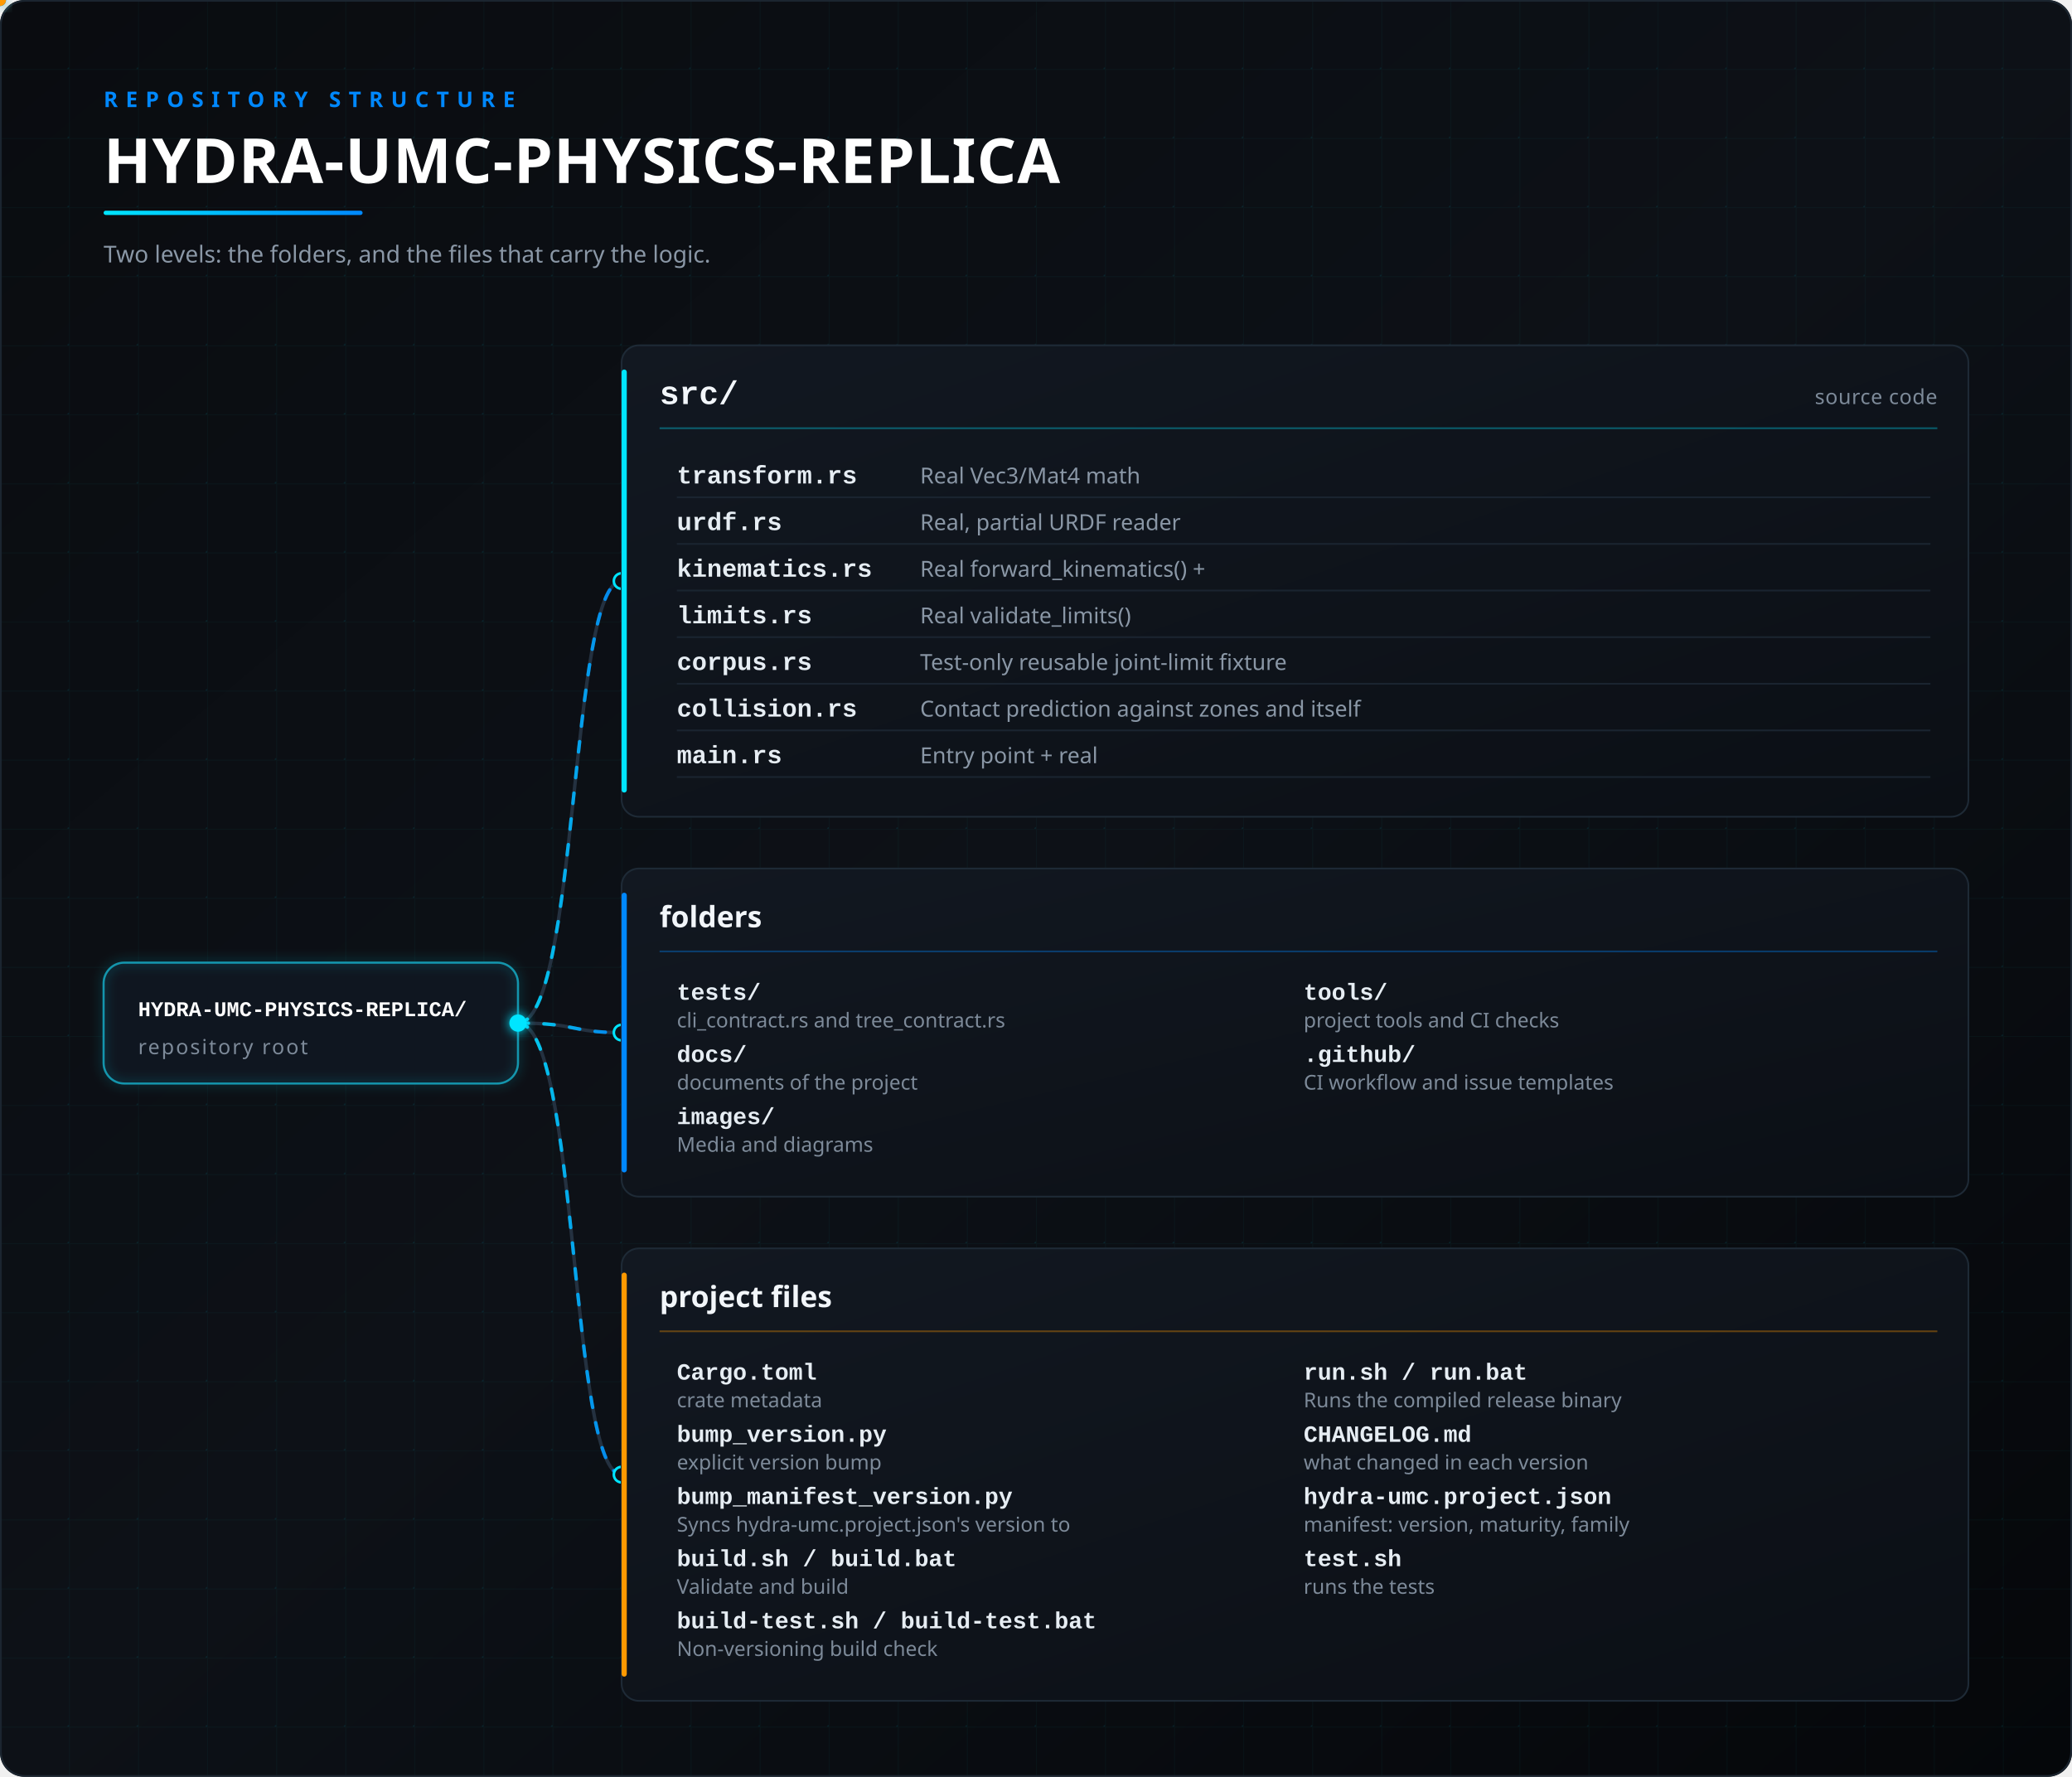
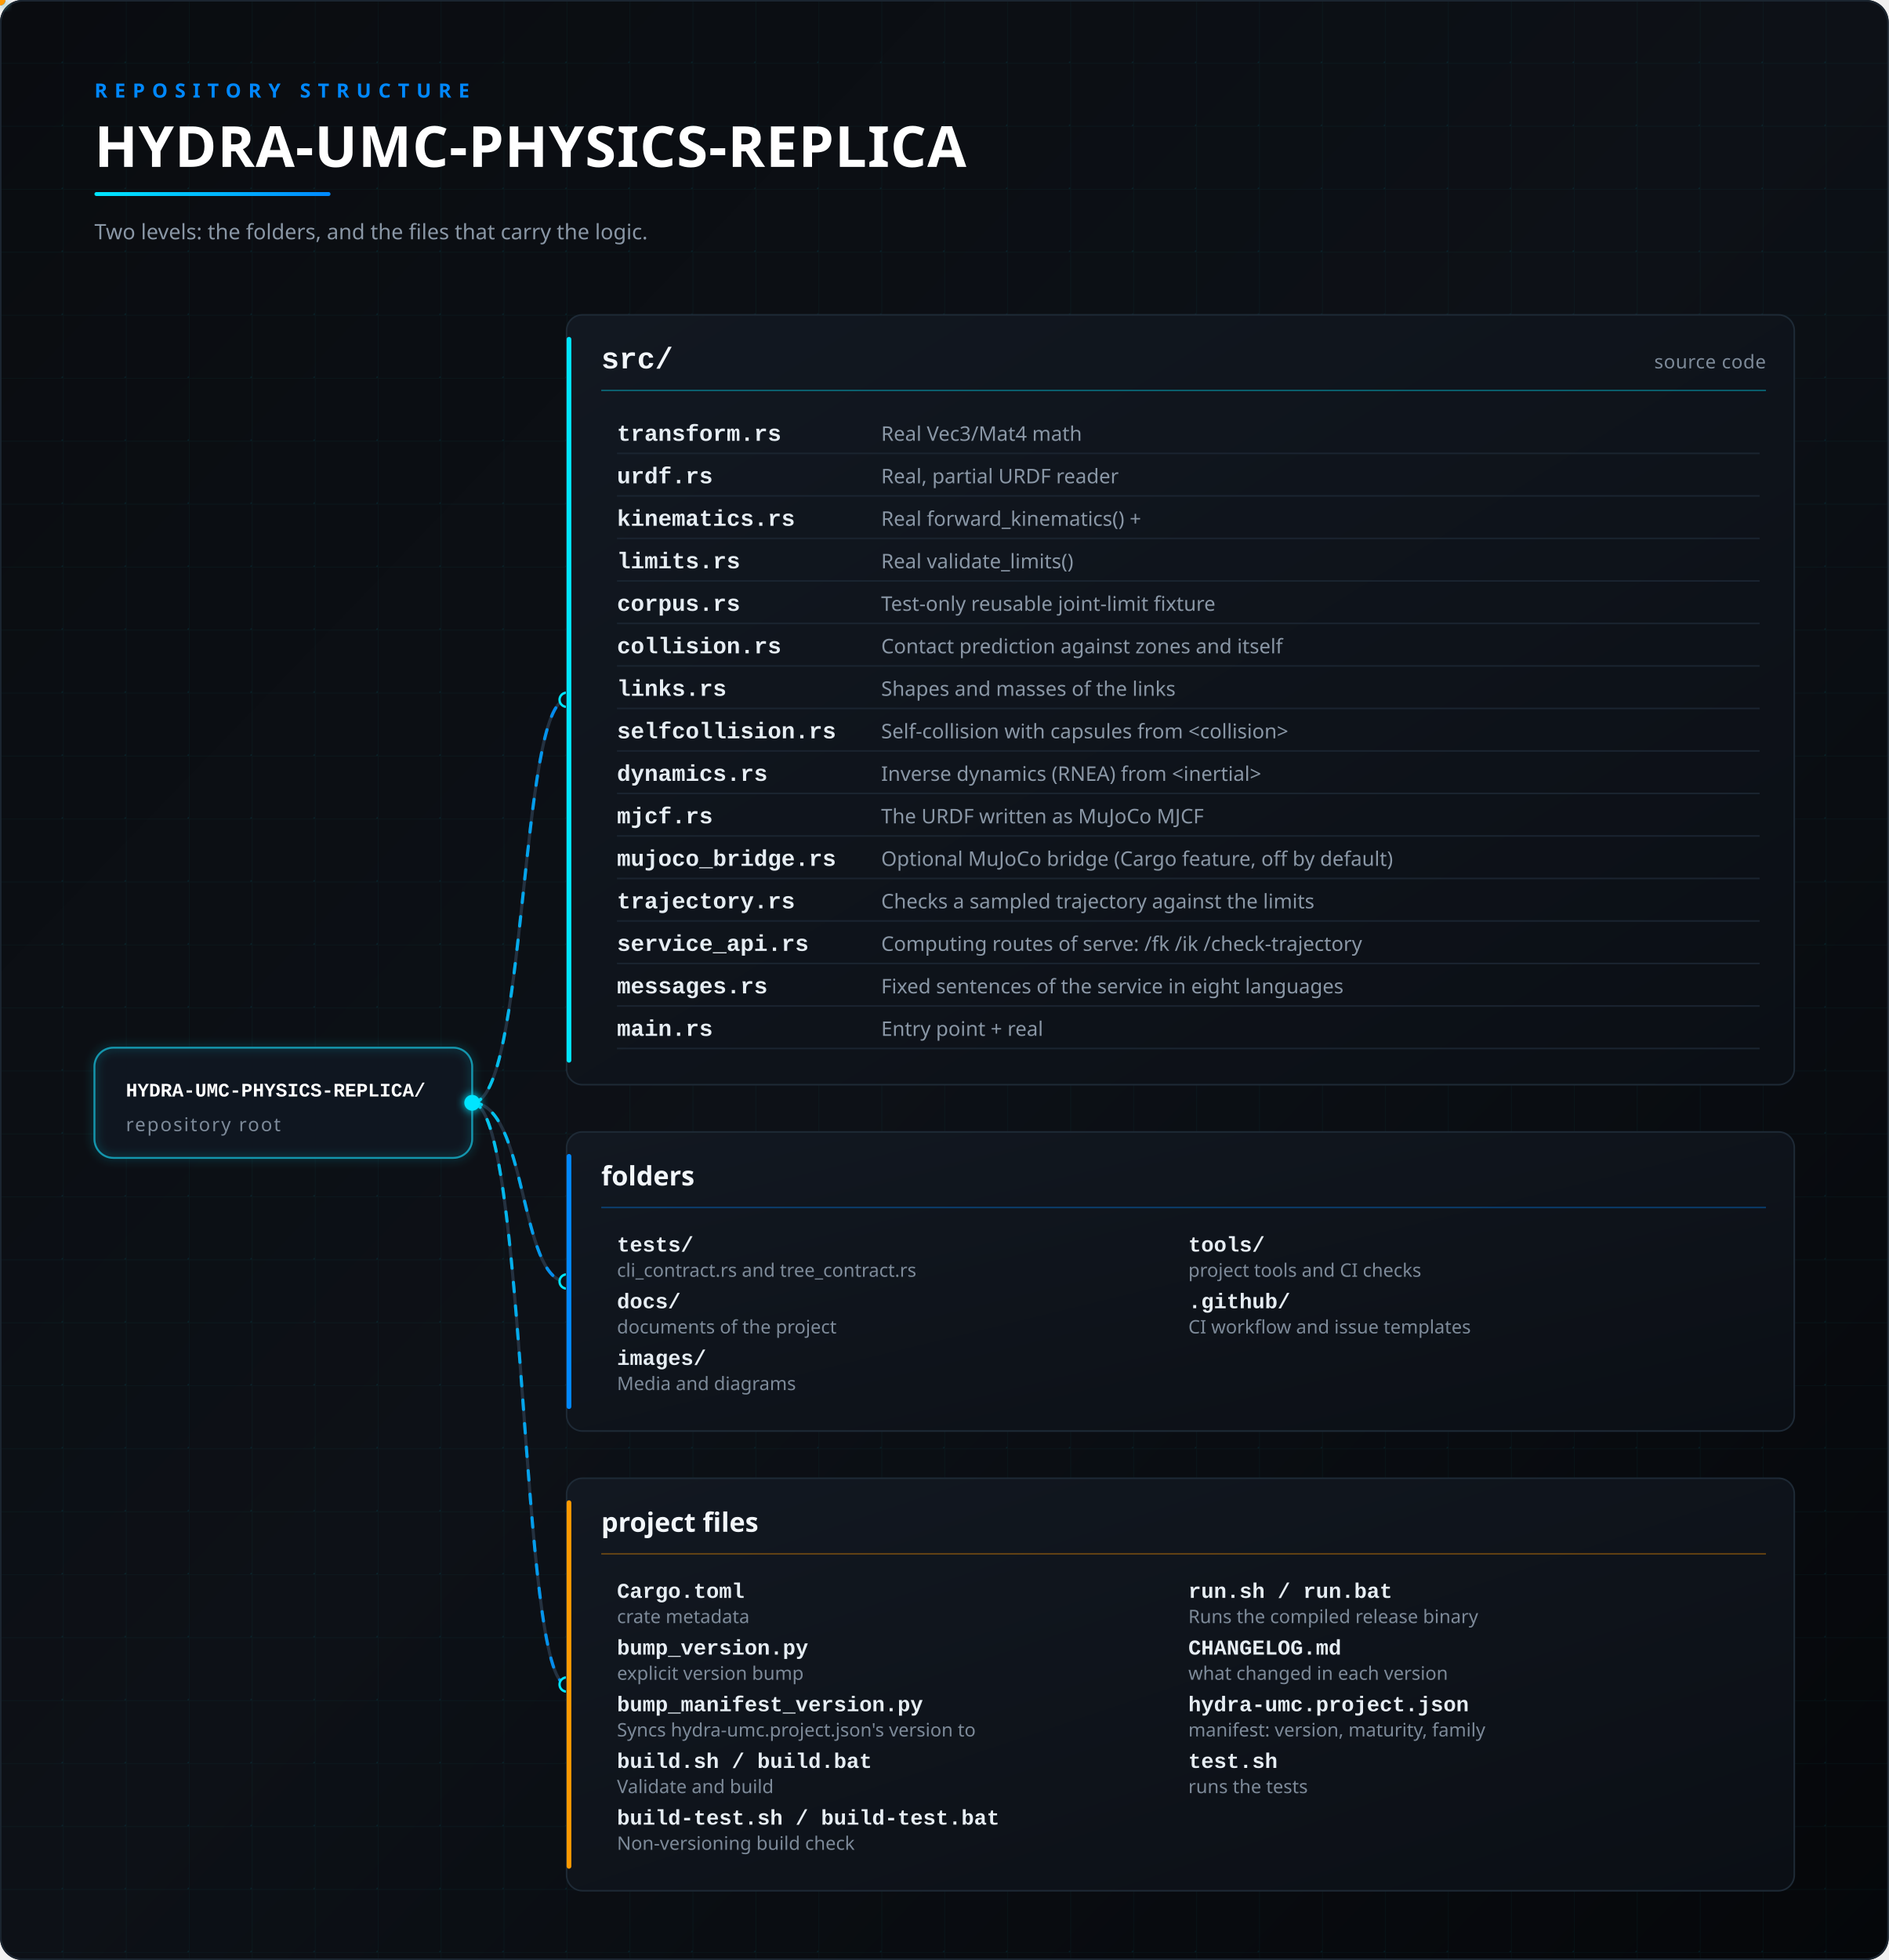
- <svg xmlns="http://www.w3.org/2000/svg" viewBox="0 0 1200 1029" width="100%" role="img" aria-labelledby="t d">
+ <svg xmlns="http://www.w3.org/2000/svg" viewBox="0 0 1200 1245" width="100%" role="img" aria-labelledby="t d">
  <defs>
    <linearGradient id="bg" x1="0" y1="0" x2="1" y2="1">
      <stop offset="0" stop-color="#0A0C10" />
      <stop offset="0.5" stop-color="#0D1117" />
      <stop offset="1" stop-color="#05070A" />
    </linearGradient>
    <linearGradient id="card" x1="0" y1="0" x2="1" y2="1">
      <stop offset="0" stop-color="#121821" />
      <stop offset="1" stop-color="#0B0F15" />
    </linearGradient>
    <linearGradient id="line" x1="0" y1="0" x2="1" y2="0">
      <stop offset="0" stop-color="#00E5FF" />
      <stop offset="1" stop-color="#0088FF" />
    </linearGradient>
    <filter id="glow" x="-50%" y="-50%" width="200%" height="200%">
      <feGaussianBlur stdDeviation="3" result="b" />
      <feMerge>
        <feMergeNode in="b" />
        <feMergeNode in="SourceGraphic" />
      </feMerge>
    </filter>
    <pattern id="grid" width="40" height="40" patternUnits="userSpaceOnUse">
      <path d="M40 0H0V40" fill="none" stroke="#00E5FF" stroke-opacity="0.035" />
      <circle cx="40" cy="40" r="1" fill="#00E5FF" fill-opacity="0.09" />
    </pattern>
  </defs>
-   <rect width="1200" height="1029" rx="14" fill="url(#bg)" />
-   <rect width="1200" height="1029" rx="14" fill="url(#grid)" />
-   <rect x="0.5" y="0.5" width="1199" height="1028" rx="14" fill="none" stroke="#1B2530" />
+   <rect width="1200" height="1245" rx="14" fill="url(#bg)" />
+   <rect width="1200" height="1245" rx="14" fill="url(#grid)" />
+   <rect x="0.5" y="0.5" width="1199" height="1244" rx="14" fill="none" stroke="#1B2530" />
  <text x="60" y="62" font-family="'Segoe UI','Noto Sans','Noto Sans CJK SC','Microsoft YaHei','Yu Gothic','Helvetica Neue',Helvetica,Arial,sans-serif" font-size="12.5" font-weight="600" fill="#0088FF" text-anchor="start" letter-spacing="4.5">REPOSITORY STRUCTURE</text>
  <text x="60" y="106" font-family="'Segoe UI','Noto Sans','Noto Sans CJK SC','Microsoft YaHei','Yu Gothic','Helvetica Neue',Helvetica,Arial,sans-serif" font-size="36" font-weight="700" fill="#FFFFFF" text-anchor="start" letter-spacing="0.5">HYDRA-UMC-PHYSICS-REPLICA</text>
  <rect x="60" y="122" width="150" height="2.5" rx="1.25" fill="url(#line)">
    <animate attributeName="width" values="40;150;150" keyTimes="0;0.4;1" dur="3s" repeatCount="indefinite" />
  </rect>
  <text x="60" y="152" font-family="'Segoe UI','Noto Sans','Noto Sans CJK SC','Microsoft YaHei','Yu Gothic','Helvetica Neue',Helvetica,Arial,sans-serif" font-size="13.5" font-weight="400" fill="#8A97A6" text-anchor="start">Two levels: the folders, and the files that carry the logic.</text>
-   <path id="c0" d="M300,592.5 C335,592.5 330,336.5 360,336.5" fill="none" stroke="#243140" stroke-width="2" />
-   <path d="M300,592.5 C335,592.5 330,336.5 360,336.5" fill="none" stroke="url(#line)" stroke-width="2" stroke-linecap="round" stroke-dasharray="6 9" opacity="0.9">
+   <path id="c0" d="M300,700.5 C335,700.5 330,444.5 360,444.5" fill="none" stroke="#243140" stroke-width="2" />
+   <path d="M300,700.5 C335,700.5 330,444.5 360,444.5" fill="none" stroke="url(#line)" stroke-width="2" stroke-linecap="round" stroke-dasharray="6 9" opacity="0.9">
    <animate attributeName="stroke-dashoffset" from="0" to="-30" dur="1.6s" repeatCount="indefinite" />
  </path>
-   <circle cx="360" cy="336.5" r="4.5" fill="#0D1117" stroke="#00E5FF" stroke-width="1.5" />
-   <path id="c1" d="M300,592.5 C335,592.5 330,598 360,598" fill="none" stroke="#243140" stroke-width="2" />
-   <path d="M300,592.5 C335,592.5 330,598 360,598" fill="none" stroke="url(#line)" stroke-width="2" stroke-linecap="round" stroke-dasharray="6 9" opacity="0.9">
+   <circle cx="360" cy="444.5" r="4.5" fill="#0D1117" stroke="#00E5FF" stroke-width="1.5" />
+   <path id="c1" d="M300,700.5 C335,700.5 330,814 360,814" fill="none" stroke="#243140" stroke-width="2" />
+   <path d="M300,700.5 C335,700.5 330,814 360,814" fill="none" stroke="url(#line)" stroke-width="2" stroke-linecap="round" stroke-dasharray="6 9" opacity="0.9">
    <animate attributeName="stroke-dashoffset" from="0" to="-30" dur="1.6s" repeatCount="indefinite" />
  </path>
-   <circle cx="360" cy="598" r="4.5" fill="#0D1117" stroke="#00E5FF" stroke-width="1.5" />
-   <path id="c2" d="M300,592.5 C335,592.5 330,854 360,854" fill="none" stroke="#243140" stroke-width="2" />
-   <path d="M300,592.5 C335,592.5 330,854 360,854" fill="none" stroke="url(#line)" stroke-width="2" stroke-linecap="round" stroke-dasharray="6 9" opacity="0.9">
+   <circle cx="360" cy="814" r="4.5" fill="#0D1117" stroke="#00E5FF" stroke-width="1.5" />
+   <path id="c2" d="M300,700.5 C335,700.5 330,1070 360,1070" fill="none" stroke="#243140" stroke-width="2" />
+   <path d="M300,700.5 C335,700.5 330,1070 360,1070" fill="none" stroke="url(#line)" stroke-width="2" stroke-linecap="round" stroke-dasharray="6 9" opacity="0.9">
    <animate attributeName="stroke-dashoffset" from="0" to="-30" dur="1.6s" repeatCount="indefinite" />
  </path>
-   <circle cx="360" cy="854" r="4.5" fill="#0D1117" stroke="#00E5FF" stroke-width="1.5" />
+   <circle cx="360" cy="1070" r="4.5" fill="#0D1117" stroke="#00E5FF" stroke-width="1.5" />
  <circle r="3.5" fill="#00E5FF" filter="url(#glow)">
    <animateMotion dur="3.4s" repeatCount="indefinite">
      <mpath href="#c0" />
    </animateMotion>
  </circle>
  <circle r="3.5" fill="#0088FF" filter="url(#glow)">
    <animateMotion dur="4.2s" repeatCount="indefinite">
      <mpath href="#c1" />
    </animateMotion>
  </circle>
  <circle r="3.5" fill="#FF9900" filter="url(#glow)">
    <animateMotion dur="5.0s" repeatCount="indefinite">
      <mpath href="#c2" />
    </animateMotion>
  </circle>
-   <rect x="60" y="557.5" width="240" height="70" rx="12" fill="#0F1620" stroke="#2A3A4C" stroke-width="1.2" />
-   <rect x="60" y="557.5" width="240" height="70" rx="12" fill="none" stroke="#00E5FF" stroke-opacity="0.5" stroke-width="1.2" filter="url(#glow)">
+   <rect x="60" y="665.5" width="240" height="70" rx="12" fill="#0F1620" stroke="#2A3A4C" stroke-width="1.2" />
+   <rect x="60" y="665.5" width="240" height="70" rx="12" fill="none" stroke="#00E5FF" stroke-opacity="0.5" stroke-width="1.2" filter="url(#glow)">
    <animate attributeName="stroke-opacity" values="0.15;0.6;0.15" dur="3.6s" repeatCount="indefinite" />
  </rect>
-   <text x="80" y="588.5" font-family="'JetBrains Mono','Cascadia Code','SFMono-Regular',Consolas,'Liberation Mono',monospace" font-size="12.2" font-weight="700" fill="#FFFFFF" text-anchor="start">HYDRA-UMC-PHYSICS-REPLICA/</text>
-   <text x="80" y="610.5" font-family="'Segoe UI','Noto Sans','Noto Sans CJK SC','Microsoft YaHei','Yu Gothic','Helvetica Neue',Helvetica,Arial,sans-serif" font-size="12" font-weight="400" fill="#7D8A99" text-anchor="start" letter-spacing="1">repository root</text>
-   <circle cx="300" cy="592.5" r="5" fill="#00E5FF" filter="url(#glow)" />
-   <rect x="360" y="200" width="780" height="273" rx="10" fill="url(#card)" stroke="#1E2A36" stroke-width="1" />
-   <rect x="360" y="214" width="3" height="245" rx="1.5" fill="#00E5FF">
+   <text x="80" y="696.5" font-family="'JetBrains Mono','Cascadia Code','SFMono-Regular',Consolas,'Liberation Mono',monospace" font-size="12.2" font-weight="700" fill="#FFFFFF" text-anchor="start">HYDRA-UMC-PHYSICS-REPLICA/</text>
+   <text x="80" y="718.5" font-family="'Segoe UI','Noto Sans','Noto Sans CJK SC','Microsoft YaHei','Yu Gothic','Helvetica Neue',Helvetica,Arial,sans-serif" font-size="12" font-weight="400" fill="#7D8A99" text-anchor="start" letter-spacing="1">repository root</text>
+   <circle cx="300" cy="700.5" r="5" fill="#00E5FF" filter="url(#glow)" />
+   <rect x="360" y="200" width="780" height="489" rx="10" fill="url(#card)" stroke="#1E2A36" stroke-width="1" />
+   <rect x="360" y="214" width="3" height="461" rx="1.5" fill="#00E5FF">
    <animate attributeName="opacity" values="0.55;1;0.55" dur="4s" begin="0s" repeatCount="indefinite" />
  </rect>
  <text x="382" y="234" font-family="'JetBrains Mono','Cascadia Code','SFMono-Regular',Consolas,'Liberation Mono',monospace" font-size="19" font-weight="700" fill="#F2F6FA" text-anchor="start">src/</text>
  <text x="1122" y="234" font-family="'Segoe UI','Noto Sans','Noto Sans CJK SC','Microsoft YaHei','Yu Gothic','Helvetica Neue',Helvetica,Arial,sans-serif" font-size="12" font-weight="400" fill="#7D8A99" text-anchor="end" letter-spacing="0.3">source code</text>
  <line x1="382" y1="248" x2="1122" y2="248" stroke="#00E5FF" stroke-opacity="0.35" stroke-width="1" />
  <text x="392" y="280" font-family="'JetBrains Mono','Cascadia Code','SFMono-Regular',Consolas,'Liberation Mono',monospace" font-size="14.5" font-weight="600" fill="#E6EDF3" text-anchor="start">transform.rs</text>
-   <text x="532.87" y="280" font-family="'Segoe UI','Noto Sans','Noto Sans CJK SC','Microsoft YaHei','Yu Gothic','Helvetica Neue',Helvetica,Arial,sans-serif" font-size="12.8" font-weight="400" fill="#8A97A6" text-anchor="start">Real Vec3/Mat4 math</text>
+   <text x="559.84" y="280" font-family="'Segoe UI','Noto Sans','Noto Sans CJK SC','Microsoft YaHei','Yu Gothic','Helvetica Neue',Helvetica,Arial,sans-serif" font-size="12.8" font-weight="400" fill="#8A97A6" text-anchor="start">Real Vec3/Mat4 math</text>
  <line x1="392" y1="288" x2="1118" y2="288" stroke="#1A2430" stroke-width="1" />
  <text x="392" y="307" font-family="'JetBrains Mono','Cascadia Code','SFMono-Regular',Consolas,'Liberation Mono',monospace" font-size="14.5" font-weight="600" fill="#E6EDF3" text-anchor="start">urdf.rs</text>
-   <text x="532.87" y="307" font-family="'Segoe UI','Noto Sans','Noto Sans CJK SC','Microsoft YaHei','Yu Gothic','Helvetica Neue',Helvetica,Arial,sans-serif" font-size="12.8" font-weight="400" fill="#8A97A6" text-anchor="start">Real, partial URDF reader</text>
+   <text x="559.84" y="307" font-family="'Segoe UI','Noto Sans','Noto Sans CJK SC','Microsoft YaHei','Yu Gothic','Helvetica Neue',Helvetica,Arial,sans-serif" font-size="12.8" font-weight="400" fill="#8A97A6" text-anchor="start">Real, partial URDF reader</text>
  <line x1="392" y1="315" x2="1118" y2="315" stroke="#1A2430" stroke-width="1" />
  <text x="392" y="334" font-family="'JetBrains Mono','Cascadia Code','SFMono-Regular',Consolas,'Liberation Mono',monospace" font-size="14.5" font-weight="600" fill="#E6EDF3" text-anchor="start">kinematics.rs</text>
-   <text x="532.87" y="334" font-family="'Segoe UI','Noto Sans','Noto Sans CJK SC','Microsoft YaHei','Yu Gothic','Helvetica Neue',Helvetica,Arial,sans-serif" font-size="12.8" font-weight="400" fill="#8A97A6" text-anchor="start">Real forward_kinematics() +</text>
+   <text x="559.84" y="334" font-family="'Segoe UI','Noto Sans','Noto Sans CJK SC','Microsoft YaHei','Yu Gothic','Helvetica Neue',Helvetica,Arial,sans-serif" font-size="12.8" font-weight="400" fill="#8A97A6" text-anchor="start">Real forward_kinematics() +</text>
  <line x1="392" y1="342" x2="1118" y2="342" stroke="#1A2430" stroke-width="1" />
  <text x="392" y="361" font-family="'JetBrains Mono','Cascadia Code','SFMono-Regular',Consolas,'Liberation Mono',monospace" font-size="14.5" font-weight="600" fill="#E6EDF3" text-anchor="start">limits.rs</text>
-   <text x="532.87" y="361" font-family="'Segoe UI','Noto Sans','Noto Sans CJK SC','Microsoft YaHei','Yu Gothic','Helvetica Neue',Helvetica,Arial,sans-serif" font-size="12.8" font-weight="400" fill="#8A97A6" text-anchor="start">Real validate_limits()</text>
+   <text x="559.84" y="361" font-family="'Segoe UI','Noto Sans','Noto Sans CJK SC','Microsoft YaHei','Yu Gothic','Helvetica Neue',Helvetica,Arial,sans-serif" font-size="12.8" font-weight="400" fill="#8A97A6" text-anchor="start">Real validate_limits()</text>
  <line x1="392" y1="369" x2="1118" y2="369" stroke="#1A2430" stroke-width="1" />
  <text x="392" y="388" font-family="'JetBrains Mono','Cascadia Code','SFMono-Regular',Consolas,'Liberation Mono',monospace" font-size="14.5" font-weight="600" fill="#E6EDF3" text-anchor="start">corpus.rs</text>
-   <text x="532.87" y="388" font-family="'Segoe UI','Noto Sans','Noto Sans CJK SC','Microsoft YaHei','Yu Gothic','Helvetica Neue',Helvetica,Arial,sans-serif" font-size="12.8" font-weight="400" fill="#8A97A6" text-anchor="start">Test-only reusable joint-limit fixture</text>
+   <text x="559.84" y="388" font-family="'Segoe UI','Noto Sans','Noto Sans CJK SC','Microsoft YaHei','Yu Gothic','Helvetica Neue',Helvetica,Arial,sans-serif" font-size="12.8" font-weight="400" fill="#8A97A6" text-anchor="start">Test-only reusable joint-limit fixture</text>
  <line x1="392" y1="396" x2="1118" y2="396" stroke="#1A2430" stroke-width="1" />
  <text x="392" y="415" font-family="'JetBrains Mono','Cascadia Code','SFMono-Regular',Consolas,'Liberation Mono',monospace" font-size="14.5" font-weight="600" fill="#E6EDF3" text-anchor="start">collision.rs</text>
-   <text x="532.87" y="415" font-family="'Segoe UI','Noto Sans','Noto Sans CJK SC','Microsoft YaHei','Yu Gothic','Helvetica Neue',Helvetica,Arial,sans-serif" font-size="12.8" font-weight="400" fill="#8A97A6" text-anchor="start">Contact prediction against zones and itself</text>
+   <text x="559.84" y="415" font-family="'Segoe UI','Noto Sans','Noto Sans CJK SC','Microsoft YaHei','Yu Gothic','Helvetica Neue',Helvetica,Arial,sans-serif" font-size="12.8" font-weight="400" fill="#8A97A6" text-anchor="start">Contact prediction against zones and itself</text>
  <line x1="392" y1="423" x2="1118" y2="423" stroke="#1A2430" stroke-width="1" />
-   <text x="392" y="442" font-family="'JetBrains Mono','Cascadia Code','SFMono-Regular',Consolas,'Liberation Mono',monospace" font-size="14.5" font-weight="600" fill="#E6EDF3" text-anchor="start">main.rs</text>
-   <text x="532.87" y="442" font-family="'Segoe UI','Noto Sans','Noto Sans CJK SC','Microsoft YaHei','Yu Gothic','Helvetica Neue',Helvetica,Arial,sans-serif" font-size="12.8" font-weight="400" fill="#8A97A6" text-anchor="start">Entry point + real</text>
+   <text x="392" y="442" font-family="'JetBrains Mono','Cascadia Code','SFMono-Regular',Consolas,'Liberation Mono',monospace" font-size="14.5" font-weight="600" fill="#E6EDF3" text-anchor="start">links.rs</text>
+   <text x="559.84" y="442" font-family="'Segoe UI','Noto Sans','Noto Sans CJK SC','Microsoft YaHei','Yu Gothic','Helvetica Neue',Helvetica,Arial,sans-serif" font-size="12.8" font-weight="400" fill="#8A97A6" text-anchor="start">Shapes and masses of the links</text>
  <line x1="392" y1="450" x2="1118" y2="450" stroke="#1A2430" stroke-width="1" />
-   <rect x="360" y="503" width="780" height="190" rx="10" fill="url(#card)" stroke="#1E2A36" stroke-width="1" />
-   <rect x="360" y="517" width="3" height="162" rx="1.5" fill="#0088FF">
+   <text x="392" y="469" font-family="'JetBrains Mono','Cascadia Code','SFMono-Regular',Consolas,'Liberation Mono',monospace" font-size="14.5" font-weight="600" fill="#E6EDF3" text-anchor="start">selfcollision.rs</text>
+   <text x="559.84" y="469" font-family="'Segoe UI','Noto Sans','Noto Sans CJK SC','Microsoft YaHei','Yu Gothic','Helvetica Neue',Helvetica,Arial,sans-serif" font-size="12.8" font-weight="400" fill="#8A97A6" text-anchor="start">Self-collision with capsules from &lt;collision&gt;</text>
+   <line x1="392" y1="477" x2="1118" y2="477" stroke="#1A2430" stroke-width="1" />
+   <text x="392" y="496" font-family="'JetBrains Mono','Cascadia Code','SFMono-Regular',Consolas,'Liberation Mono',monospace" font-size="14.5" font-weight="600" fill="#E6EDF3" text-anchor="start">dynamics.rs</text>
+   <text x="559.84" y="496" font-family="'Segoe UI','Noto Sans','Noto Sans CJK SC','Microsoft YaHei','Yu Gothic','Helvetica Neue',Helvetica,Arial,sans-serif" font-size="12.8" font-weight="400" fill="#8A97A6" text-anchor="start">Inverse dynamics (RNEA) from &lt;inertial&gt;</text>
+   <line x1="392" y1="504" x2="1118" y2="504" stroke="#1A2430" stroke-width="1" />
+   <text x="392" y="523" font-family="'JetBrains Mono','Cascadia Code','SFMono-Regular',Consolas,'Liberation Mono',monospace" font-size="14.5" font-weight="600" fill="#E6EDF3" text-anchor="start">mjcf.rs</text>
+   <text x="559.84" y="523" font-family="'Segoe UI','Noto Sans','Noto Sans CJK SC','Microsoft YaHei','Yu Gothic','Helvetica Neue',Helvetica,Arial,sans-serif" font-size="12.8" font-weight="400" fill="#8A97A6" text-anchor="start">The URDF written as MuJoCo MJCF</text>
+   <line x1="392" y1="531" x2="1118" y2="531" stroke="#1A2430" stroke-width="1" />
+   <text x="392" y="550" font-family="'JetBrains Mono','Cascadia Code','SFMono-Regular',Consolas,'Liberation Mono',monospace" font-size="14.5" font-weight="600" fill="#E6EDF3" text-anchor="start">mujoco_bridge.rs</text>
+   <text x="559.84" y="550" font-family="'Segoe UI','Noto Sans','Noto Sans CJK SC','Microsoft YaHei','Yu Gothic','Helvetica Neue',Helvetica,Arial,sans-serif" font-size="12.8" font-weight="400" fill="#8A97A6" text-anchor="start">Optional MuJoCo bridge (Cargo feature, off by default)</text>
+   <line x1="392" y1="558" x2="1118" y2="558" stroke="#1A2430" stroke-width="1" />
+   <text x="392" y="577" font-family="'JetBrains Mono','Cascadia Code','SFMono-Regular',Consolas,'Liberation Mono',monospace" font-size="14.5" font-weight="600" fill="#E6EDF3" text-anchor="start">trajectory.rs</text>
+   <text x="559.84" y="577" font-family="'Segoe UI','Noto Sans','Noto Sans CJK SC','Microsoft YaHei','Yu Gothic','Helvetica Neue',Helvetica,Arial,sans-serif" font-size="12.8" font-weight="400" fill="#8A97A6" text-anchor="start">Checks a sampled trajectory against the limits</text>
+   <line x1="392" y1="585" x2="1118" y2="585" stroke="#1A2430" stroke-width="1" />
+   <text x="392" y="604" font-family="'JetBrains Mono','Cascadia Code','SFMono-Regular',Consolas,'Liberation Mono',monospace" font-size="14.5" font-weight="600" fill="#E6EDF3" text-anchor="start">service_api.rs</text>
+   <text x="559.84" y="604" font-family="'Segoe UI','Noto Sans','Noto Sans CJK SC','Microsoft YaHei','Yu Gothic','Helvetica Neue',Helvetica,Arial,sans-serif" font-size="12.8" font-weight="400" fill="#8A97A6" text-anchor="start">Computing routes of serve: /fk /ik /check-trajectory</text>
+   <line x1="392" y1="612" x2="1118" y2="612" stroke="#1A2430" stroke-width="1" />
+   <text x="392" y="631" font-family="'JetBrains Mono','Cascadia Code','SFMono-Regular',Consolas,'Liberation Mono',monospace" font-size="14.5" font-weight="600" fill="#E6EDF3" text-anchor="start">messages.rs</text>
+   <text x="559.84" y="631" font-family="'Segoe UI','Noto Sans','Noto Sans CJK SC','Microsoft YaHei','Yu Gothic','Helvetica Neue',Helvetica,Arial,sans-serif" font-size="12.8" font-weight="400" fill="#8A97A6" text-anchor="start">Fixed sentences of the service in eight languages</text>
+   <line x1="392" y1="639" x2="1118" y2="639" stroke="#1A2430" stroke-width="1" />
+   <text x="392" y="658" font-family="'JetBrains Mono','Cascadia Code','SFMono-Regular',Consolas,'Liberation Mono',monospace" font-size="14.5" font-weight="600" fill="#E6EDF3" text-anchor="start">main.rs</text>
+   <text x="559.84" y="658" font-family="'Segoe UI','Noto Sans','Noto Sans CJK SC','Microsoft YaHei','Yu Gothic','Helvetica Neue',Helvetica,Arial,sans-serif" font-size="12.8" font-weight="400" fill="#8A97A6" text-anchor="start">Entry point + real</text>
+   <line x1="392" y1="666" x2="1118" y2="666" stroke="#1A2430" stroke-width="1" />
+   <rect x="360" y="719" width="780" height="190" rx="10" fill="url(#card)" stroke="#1E2A36" stroke-width="1" />
+   <rect x="360" y="733" width="3" height="162" rx="1.5" fill="#0088FF">
    <animate attributeName="opacity" values="0.55;1;0.55" dur="4s" begin="0.6s" repeatCount="indefinite" />
  </rect>
-   <text x="382" y="537" font-family="'Segoe UI','Noto Sans','Noto Sans CJK SC','Microsoft YaHei','Yu Gothic','Helvetica Neue',Helvetica,Arial,sans-serif" font-size="17" font-weight="700" fill="#F2F6FA" text-anchor="start">folders</text>
-   <line x1="382" y1="551" x2="1122" y2="551" stroke="#0088FF" stroke-opacity="0.35" stroke-width="1" />
-   <text x="392" y="579" font-family="'JetBrains Mono','Cascadia Code','SFMono-Regular',Consolas,'Liberation Mono',monospace" font-size="13.5" font-weight="600" fill="#E6EDF3" text-anchor="start">tests/</text>
-   <text x="392" y="595" font-family="'Segoe UI','Noto Sans','Noto Sans CJK SC','Microsoft YaHei','Yu Gothic','Helvetica Neue',Helvetica,Arial,sans-serif" font-size="11.8" font-weight="400" fill="#7D8A99" text-anchor="start">cli_contract.rs and tree_contract.rs</text>
-   <text x="392" y="615" font-family="'JetBrains Mono','Cascadia Code','SFMono-Regular',Consolas,'Liberation Mono',monospace" font-size="13.5" font-weight="600" fill="#E6EDF3" text-anchor="start">docs/</text>
-   <text x="392" y="631" font-family="'Segoe UI','Noto Sans','Noto Sans CJK SC','Microsoft YaHei','Yu Gothic','Helvetica Neue',Helvetica,Arial,sans-serif" font-size="11.8" font-weight="400" fill="#7D8A99" text-anchor="start">documents of the project</text>
-   <text x="392" y="651" font-family="'JetBrains Mono','Cascadia Code','SFMono-Regular',Consolas,'Liberation Mono',monospace" font-size="13.5" font-weight="600" fill="#E6EDF3" text-anchor="start">images/</text>
-   <text x="392" y="667" font-family="'Segoe UI','Noto Sans','Noto Sans CJK SC','Microsoft YaHei','Yu Gothic','Helvetica Neue',Helvetica,Arial,sans-serif" font-size="11.8" font-weight="400" fill="#7D8A99" text-anchor="start">Media and diagrams</text>
-   <text x="755" y="579" font-family="'JetBrains Mono','Cascadia Code','SFMono-Regular',Consolas,'Liberation Mono',monospace" font-size="13.5" font-weight="600" fill="#E6EDF3" text-anchor="start">tools/</text>
-   <text x="755" y="595" font-family="'Segoe UI','Noto Sans','Noto Sans CJK SC','Microsoft YaHei','Yu Gothic','Helvetica Neue',Helvetica,Arial,sans-serif" font-size="11.8" font-weight="400" fill="#7D8A99" text-anchor="start">project tools and CI checks</text>
-   <text x="755" y="615" font-family="'JetBrains Mono','Cascadia Code','SFMono-Regular',Consolas,'Liberation Mono',monospace" font-size="13.5" font-weight="600" fill="#E6EDF3" text-anchor="start">.github/</text>
-   <text x="755" y="631" font-family="'Segoe UI','Noto Sans','Noto Sans CJK SC','Microsoft YaHei','Yu Gothic','Helvetica Neue',Helvetica,Arial,sans-serif" font-size="11.8" font-weight="400" fill="#7D8A99" text-anchor="start">CI workflow and issue templates</text>
-   <rect x="360" y="723" width="780" height="262" rx="10" fill="url(#card)" stroke="#1E2A36" stroke-width="1" />
-   <rect x="360" y="737" width="3" height="234" rx="1.5" fill="#FF9900">
+   <text x="382" y="753" font-family="'Segoe UI','Noto Sans','Noto Sans CJK SC','Microsoft YaHei','Yu Gothic','Helvetica Neue',Helvetica,Arial,sans-serif" font-size="17" font-weight="700" fill="#F2F6FA" text-anchor="start">folders</text>
+   <line x1="382" y1="767" x2="1122" y2="767" stroke="#0088FF" stroke-opacity="0.35" stroke-width="1" />
+   <text x="392" y="795" font-family="'JetBrains Mono','Cascadia Code','SFMono-Regular',Consolas,'Liberation Mono',monospace" font-size="13.5" font-weight="600" fill="#E6EDF3" text-anchor="start">tests/</text>
+   <text x="392" y="811" font-family="'Segoe UI','Noto Sans','Noto Sans CJK SC','Microsoft YaHei','Yu Gothic','Helvetica Neue',Helvetica,Arial,sans-serif" font-size="11.8" font-weight="400" fill="#7D8A99" text-anchor="start">cli_contract.rs and tree_contract.rs</text>
+   <text x="392" y="831" font-family="'JetBrains Mono','Cascadia Code','SFMono-Regular',Consolas,'Liberation Mono',monospace" font-size="13.5" font-weight="600" fill="#E6EDF3" text-anchor="start">docs/</text>
+   <text x="392" y="847" font-family="'Segoe UI','Noto Sans','Noto Sans CJK SC','Microsoft YaHei','Yu Gothic','Helvetica Neue',Helvetica,Arial,sans-serif" font-size="11.8" font-weight="400" fill="#7D8A99" text-anchor="start">documents of the project</text>
+   <text x="392" y="867" font-family="'JetBrains Mono','Cascadia Code','SFMono-Regular',Consolas,'Liberation Mono',monospace" font-size="13.5" font-weight="600" fill="#E6EDF3" text-anchor="start">images/</text>
+   <text x="392" y="883" font-family="'Segoe UI','Noto Sans','Noto Sans CJK SC','Microsoft YaHei','Yu Gothic','Helvetica Neue',Helvetica,Arial,sans-serif" font-size="11.8" font-weight="400" fill="#7D8A99" text-anchor="start">Media and diagrams</text>
+   <text x="755" y="795" font-family="'JetBrains Mono','Cascadia Code','SFMono-Regular',Consolas,'Liberation Mono',monospace" font-size="13.5" font-weight="600" fill="#E6EDF3" text-anchor="start">tools/</text>
+   <text x="755" y="811" font-family="'Segoe UI','Noto Sans','Noto Sans CJK SC','Microsoft YaHei','Yu Gothic','Helvetica Neue',Helvetica,Arial,sans-serif" font-size="11.8" font-weight="400" fill="#7D8A99" text-anchor="start">project tools and CI checks</text>
+   <text x="755" y="831" font-family="'JetBrains Mono','Cascadia Code','SFMono-Regular',Consolas,'Liberation Mono',monospace" font-size="13.5" font-weight="600" fill="#E6EDF3" text-anchor="start">.github/</text>
+   <text x="755" y="847" font-family="'Segoe UI','Noto Sans','Noto Sans CJK SC','Microsoft YaHei','Yu Gothic','Helvetica Neue',Helvetica,Arial,sans-serif" font-size="11.8" font-weight="400" fill="#7D8A99" text-anchor="start">CI workflow and issue templates</text>
+   <rect x="360" y="939" width="780" height="262" rx="10" fill="url(#card)" stroke="#1E2A36" stroke-width="1" />
+   <rect x="360" y="953" width="3" height="234" rx="1.5" fill="#FF9900">
    <animate attributeName="opacity" values="0.55;1;0.55" dur="4s" begin="1.2s" repeatCount="indefinite" />
  </rect>
-   <text x="382" y="757" font-family="'Segoe UI','Noto Sans','Noto Sans CJK SC','Microsoft YaHei','Yu Gothic','Helvetica Neue',Helvetica,Arial,sans-serif" font-size="17" font-weight="700" fill="#F2F6FA" text-anchor="start">project files</text>
-   <line x1="382" y1="771" x2="1122" y2="771" stroke="#FF9900" stroke-opacity="0.35" stroke-width="1" />
-   <text x="392" y="799" font-family="'JetBrains Mono','Cascadia Code','SFMono-Regular',Consolas,'Liberation Mono',monospace" font-size="13.5" font-weight="600" fill="#E6EDF3" text-anchor="start">Cargo.toml</text>
-   <text x="392" y="815" font-family="'Segoe UI','Noto Sans','Noto Sans CJK SC','Microsoft YaHei','Yu Gothic','Helvetica Neue',Helvetica,Arial,sans-serif" font-size="11.8" font-weight="400" fill="#7D8A99" text-anchor="start">crate metadata</text>
-   <text x="392" y="835" font-family="'JetBrains Mono','Cascadia Code','SFMono-Regular',Consolas,'Liberation Mono',monospace" font-size="13.5" font-weight="600" fill="#E6EDF3" text-anchor="start">bump_version.py</text>
-   <text x="392" y="851" font-family="'Segoe UI','Noto Sans','Noto Sans CJK SC','Microsoft YaHei','Yu Gothic','Helvetica Neue',Helvetica,Arial,sans-serif" font-size="11.8" font-weight="400" fill="#7D8A99" text-anchor="start">explicit version bump</text>
-   <text x="392" y="871" font-family="'JetBrains Mono','Cascadia Code','SFMono-Regular',Consolas,'Liberation Mono',monospace" font-size="13.5" font-weight="600" fill="#E6EDF3" text-anchor="start">bump_manifest_version.py</text>
-   <text x="392" y="887" font-family="'Segoe UI','Noto Sans','Noto Sans CJK SC','Microsoft YaHei','Yu Gothic','Helvetica Neue',Helvetica,Arial,sans-serif" font-size="11.8" font-weight="400" fill="#7D8A99" text-anchor="start">Syncs hydra-umc.project.json's version to</text>
-   <text x="392" y="907" font-family="'JetBrains Mono','Cascadia Code','SFMono-Regular',Consolas,'Liberation Mono',monospace" font-size="13.5" font-weight="600" fill="#E6EDF3" text-anchor="start">build.sh / build.bat</text>
-   <text x="392" y="923" font-family="'Segoe UI','Noto Sans','Noto Sans CJK SC','Microsoft YaHei','Yu Gothic','Helvetica Neue',Helvetica,Arial,sans-serif" font-size="11.8" font-weight="400" fill="#7D8A99" text-anchor="start">Validate and build</text>
-   <text x="392" y="943" font-family="'JetBrains Mono','Cascadia Code','SFMono-Regular',Consolas,'Liberation Mono',monospace" font-size="13.5" font-weight="600" fill="#E6EDF3" text-anchor="start">build-test.sh / build-test.bat</text>
-   <text x="392" y="959" font-family="'Segoe UI','Noto Sans','Noto Sans CJK SC','Microsoft YaHei','Yu Gothic','Helvetica Neue',Helvetica,Arial,sans-serif" font-size="11.8" font-weight="400" fill="#7D8A99" text-anchor="start">Non-versioning build check</text>
-   <text x="755" y="799" font-family="'JetBrains Mono','Cascadia Code','SFMono-Regular',Consolas,'Liberation Mono',monospace" font-size="13.5" font-weight="600" fill="#E6EDF3" text-anchor="start">run.sh / run.bat</text>
-   <text x="755" y="815" font-family="'Segoe UI','Noto Sans','Noto Sans CJK SC','Microsoft YaHei','Yu Gothic','Helvetica Neue',Helvetica,Arial,sans-serif" font-size="11.8" font-weight="400" fill="#7D8A99" text-anchor="start">Runs the compiled release binary</text>
-   <text x="755" y="835" font-family="'JetBrains Mono','Cascadia Code','SFMono-Regular',Consolas,'Liberation Mono',monospace" font-size="13.5" font-weight="600" fill="#E6EDF3" text-anchor="start">CHANGELOG.md</text>
-   <text x="755" y="851" font-family="'Segoe UI','Noto Sans','Noto Sans CJK SC','Microsoft YaHei','Yu Gothic','Helvetica Neue',Helvetica,Arial,sans-serif" font-size="11.8" font-weight="400" fill="#7D8A99" text-anchor="start">what changed in each version</text>
-   <text x="755" y="871" font-family="'JetBrains Mono','Cascadia Code','SFMono-Regular',Consolas,'Liberation Mono',monospace" font-size="13.5" font-weight="600" fill="#E6EDF3" text-anchor="start">hydra-umc.project.json</text>
-   <text x="755" y="887" font-family="'Segoe UI','Noto Sans','Noto Sans CJK SC','Microsoft YaHei','Yu Gothic','Helvetica Neue',Helvetica,Arial,sans-serif" font-size="11.8" font-weight="400" fill="#7D8A99" text-anchor="start">manifest: version, maturity, family</text>
-   <text x="755" y="907" font-family="'JetBrains Mono','Cascadia Code','SFMono-Regular',Consolas,'Liberation Mono',monospace" font-size="13.5" font-weight="600" fill="#E6EDF3" text-anchor="start">test.sh</text>
-   <text x="755" y="923" font-family="'Segoe UI','Noto Sans','Noto Sans CJK SC','Microsoft YaHei','Yu Gothic','Helvetica Neue',Helvetica,Arial,sans-serif" font-size="11.8" font-weight="400" fill="#7D8A99" text-anchor="start">runs the tests</text>
+   <text x="382" y="973" font-family="'Segoe UI','Noto Sans','Noto Sans CJK SC','Microsoft YaHei','Yu Gothic','Helvetica Neue',Helvetica,Arial,sans-serif" font-size="17" font-weight="700" fill="#F2F6FA" text-anchor="start">project files</text>
+   <line x1="382" y1="987" x2="1122" y2="987" stroke="#FF9900" stroke-opacity="0.35" stroke-width="1" />
+   <text x="392" y="1015" font-family="'JetBrains Mono','Cascadia Code','SFMono-Regular',Consolas,'Liberation Mono',monospace" font-size="13.5" font-weight="600" fill="#E6EDF3" text-anchor="start">Cargo.toml</text>
+   <text x="392" y="1031" font-family="'Segoe UI','Noto Sans','Noto Sans CJK SC','Microsoft YaHei','Yu Gothic','Helvetica Neue',Helvetica,Arial,sans-serif" font-size="11.8" font-weight="400" fill="#7D8A99" text-anchor="start">crate metadata</text>
+   <text x="392" y="1051" font-family="'JetBrains Mono','Cascadia Code','SFMono-Regular',Consolas,'Liberation Mono',monospace" font-size="13.5" font-weight="600" fill="#E6EDF3" text-anchor="start">bump_version.py</text>
+   <text x="392" y="1067" font-family="'Segoe UI','Noto Sans','Noto Sans CJK SC','Microsoft YaHei','Yu Gothic','Helvetica Neue',Helvetica,Arial,sans-serif" font-size="11.8" font-weight="400" fill="#7D8A99" text-anchor="start">explicit version bump</text>
+   <text x="392" y="1087" font-family="'JetBrains Mono','Cascadia Code','SFMono-Regular',Consolas,'Liberation Mono',monospace" font-size="13.5" font-weight="600" fill="#E6EDF3" text-anchor="start">bump_manifest_version.py</text>
+   <text x="392" y="1103" font-family="'Segoe UI','Noto Sans','Noto Sans CJK SC','Microsoft YaHei','Yu Gothic','Helvetica Neue',Helvetica,Arial,sans-serif" font-size="11.8" font-weight="400" fill="#7D8A99" text-anchor="start">Syncs hydra-umc.project.json's version to</text>
+   <text x="392" y="1123" font-family="'JetBrains Mono','Cascadia Code','SFMono-Regular',Consolas,'Liberation Mono',monospace" font-size="13.5" font-weight="600" fill="#E6EDF3" text-anchor="start">build.sh / build.bat</text>
+   <text x="392" y="1139" font-family="'Segoe UI','Noto Sans','Noto Sans CJK SC','Microsoft YaHei','Yu Gothic','Helvetica Neue',Helvetica,Arial,sans-serif" font-size="11.8" font-weight="400" fill="#7D8A99" text-anchor="start">Validate and build</text>
+   <text x="392" y="1159" font-family="'JetBrains Mono','Cascadia Code','SFMono-Regular',Consolas,'Liberation Mono',monospace" font-size="13.5" font-weight="600" fill="#E6EDF3" text-anchor="start">build-test.sh / build-test.bat</text>
+   <text x="392" y="1175" font-family="'Segoe UI','Noto Sans','Noto Sans CJK SC','Microsoft YaHei','Yu Gothic','Helvetica Neue',Helvetica,Arial,sans-serif" font-size="11.8" font-weight="400" fill="#7D8A99" text-anchor="start">Non-versioning build check</text>
+   <text x="755" y="1015" font-family="'JetBrains Mono','Cascadia Code','SFMono-Regular',Consolas,'Liberation Mono',monospace" font-size="13.5" font-weight="600" fill="#E6EDF3" text-anchor="start">run.sh / run.bat</text>
+   <text x="755" y="1031" font-family="'Segoe UI','Noto Sans','Noto Sans CJK SC','Microsoft YaHei','Yu Gothic','Helvetica Neue',Helvetica,Arial,sans-serif" font-size="11.8" font-weight="400" fill="#7D8A99" text-anchor="start">Runs the compiled release binary</text>
+   <text x="755" y="1051" font-family="'JetBrains Mono','Cascadia Code','SFMono-Regular',Consolas,'Liberation Mono',monospace" font-size="13.5" font-weight="600" fill="#E6EDF3" text-anchor="start">CHANGELOG.md</text>
+   <text x="755" y="1067" font-family="'Segoe UI','Noto Sans','Noto Sans CJK SC','Microsoft YaHei','Yu Gothic','Helvetica Neue',Helvetica,Arial,sans-serif" font-size="11.8" font-weight="400" fill="#7D8A99" text-anchor="start">what changed in each version</text>
+   <text x="755" y="1087" font-family="'JetBrains Mono','Cascadia Code','SFMono-Regular',Consolas,'Liberation Mono',monospace" font-size="13.5" font-weight="600" fill="#E6EDF3" text-anchor="start">hydra-umc.project.json</text>
+   <text x="755" y="1103" font-family="'Segoe UI','Noto Sans','Noto Sans CJK SC','Microsoft YaHei','Yu Gothic','Helvetica Neue',Helvetica,Arial,sans-serif" font-size="11.8" font-weight="400" fill="#7D8A99" text-anchor="start">manifest: version, maturity, family</text>
+   <text x="755" y="1123" font-family="'JetBrains Mono','Cascadia Code','SFMono-Regular',Consolas,'Liberation Mono',monospace" font-size="13.5" font-weight="600" fill="#E6EDF3" text-anchor="start">test.sh</text>
+   <text x="755" y="1139" font-family="'Segoe UI','Noto Sans','Noto Sans CJK SC','Microsoft YaHei','Yu Gothic','Helvetica Neue',Helvetica,Arial,sans-serif" font-size="11.8" font-weight="400" fill="#7D8A99" text-anchor="start">runs the tests</text>
</svg>
